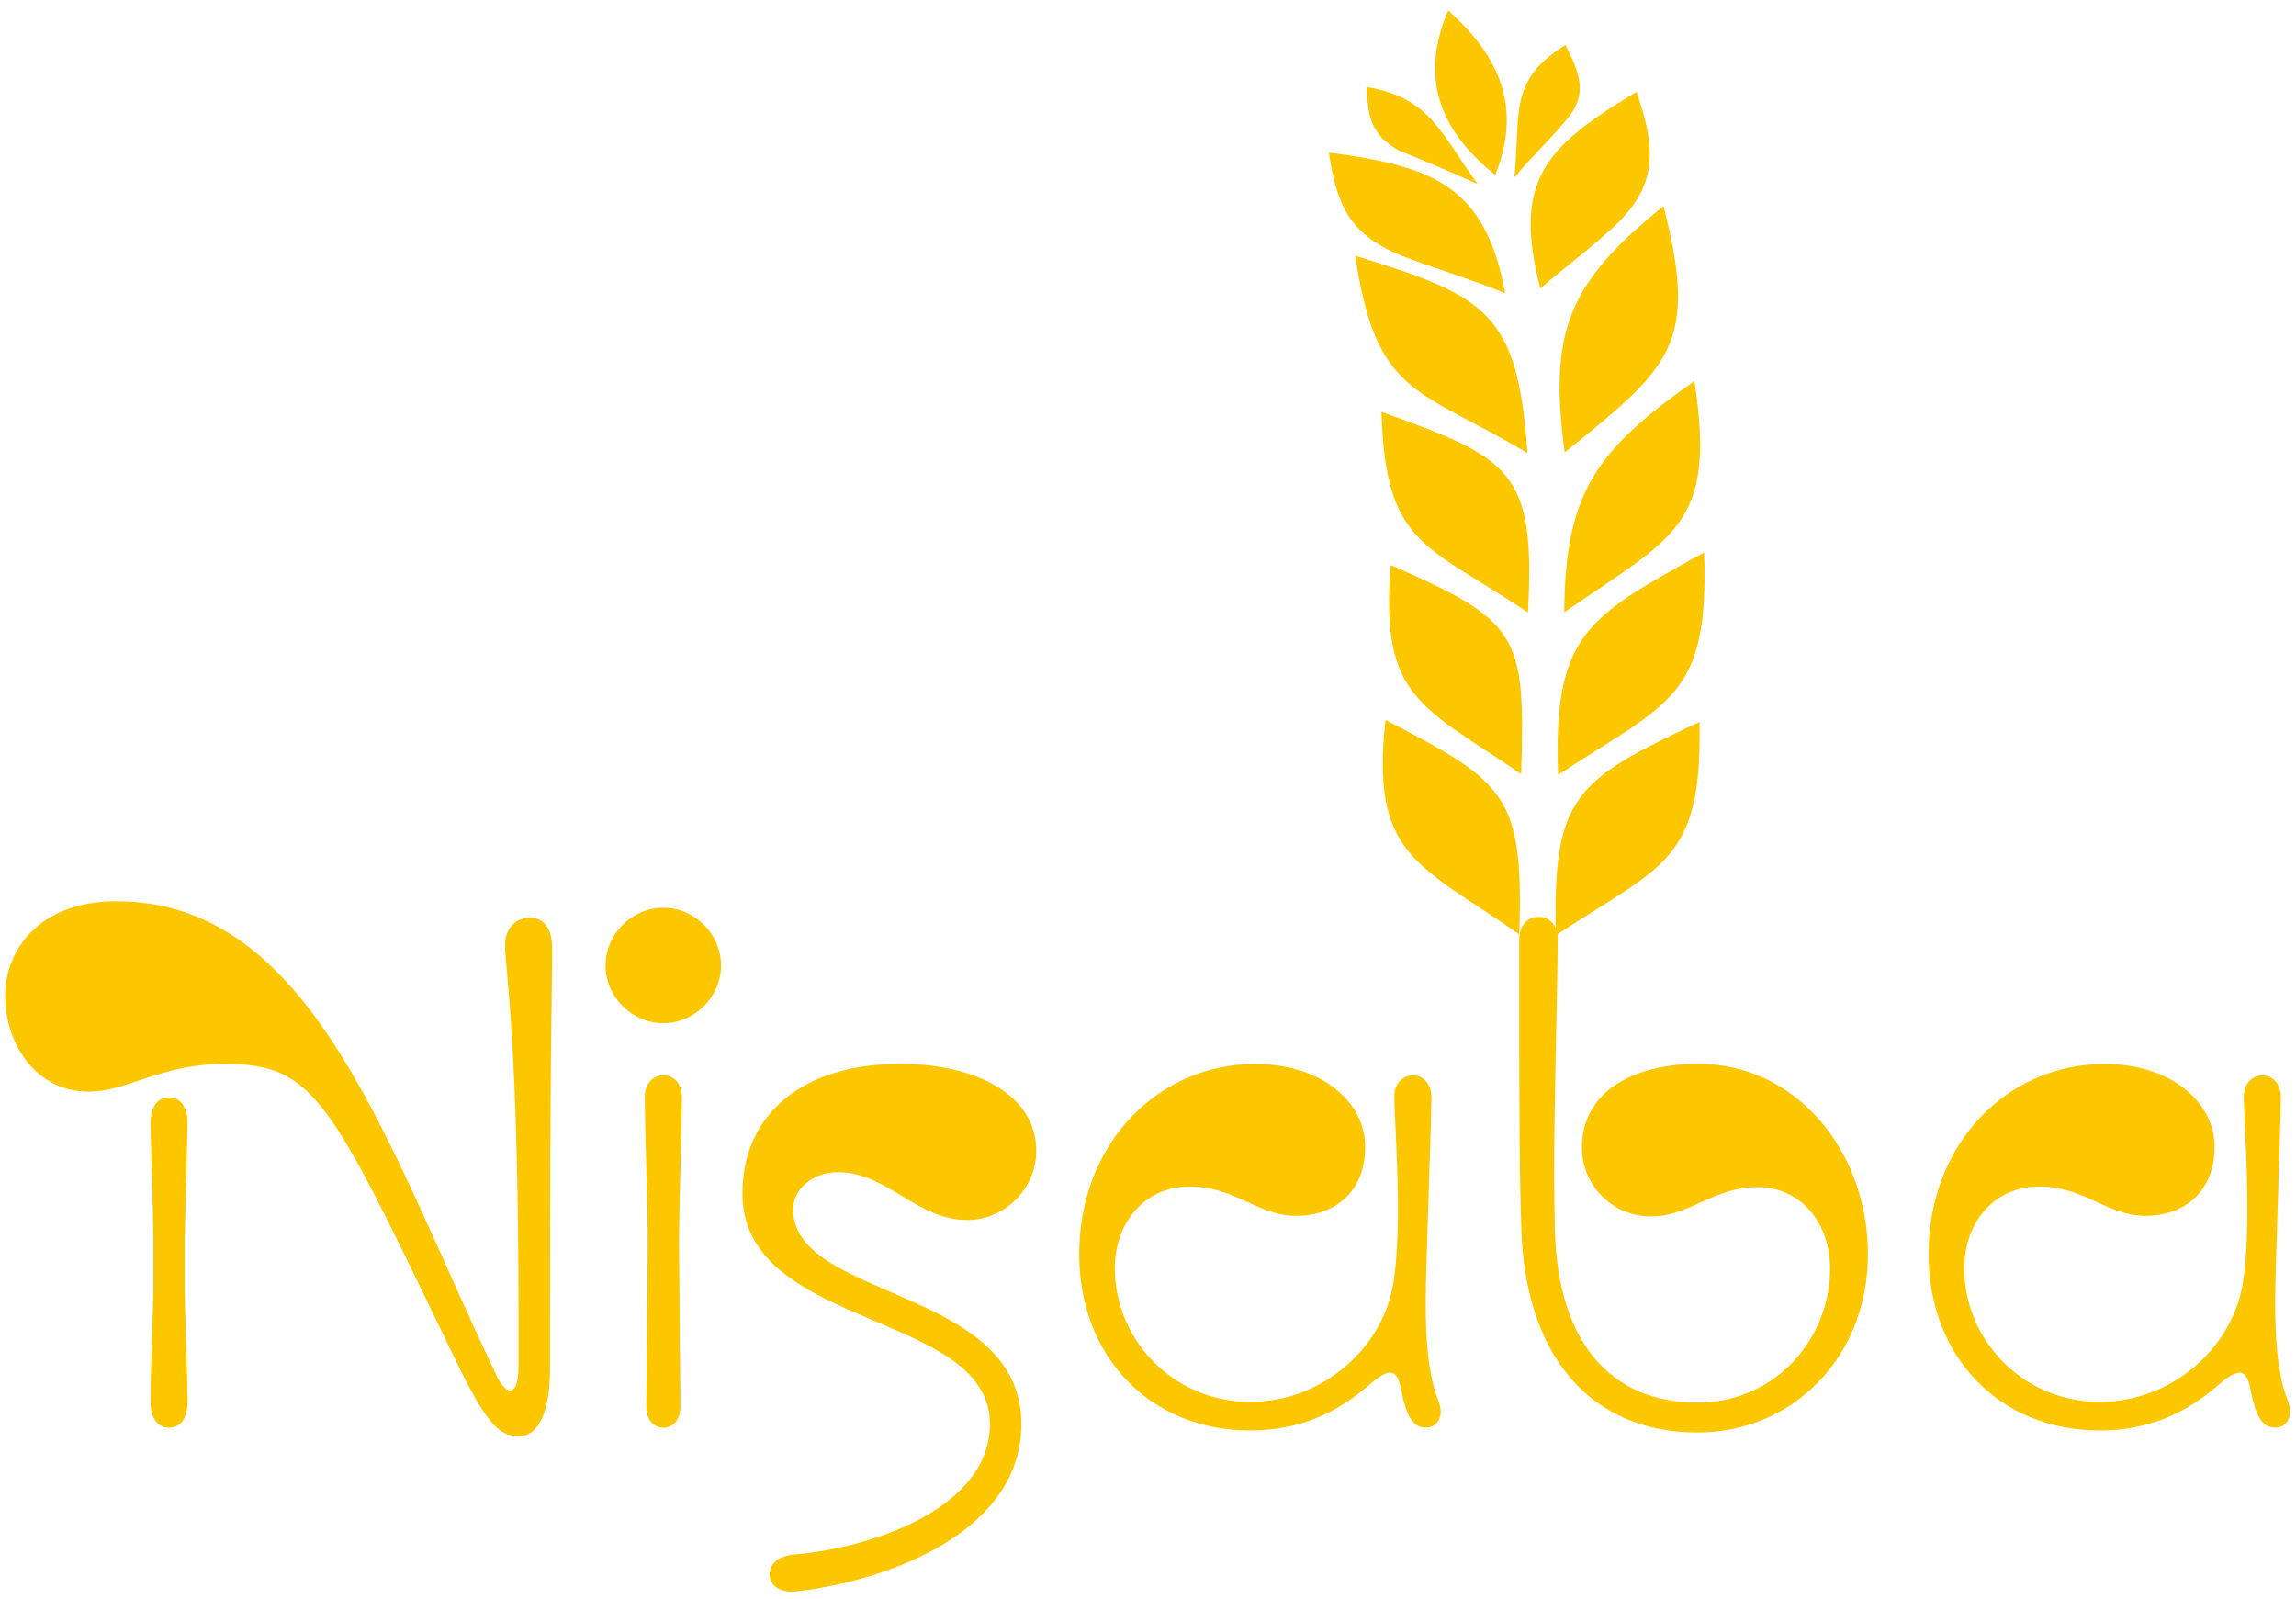
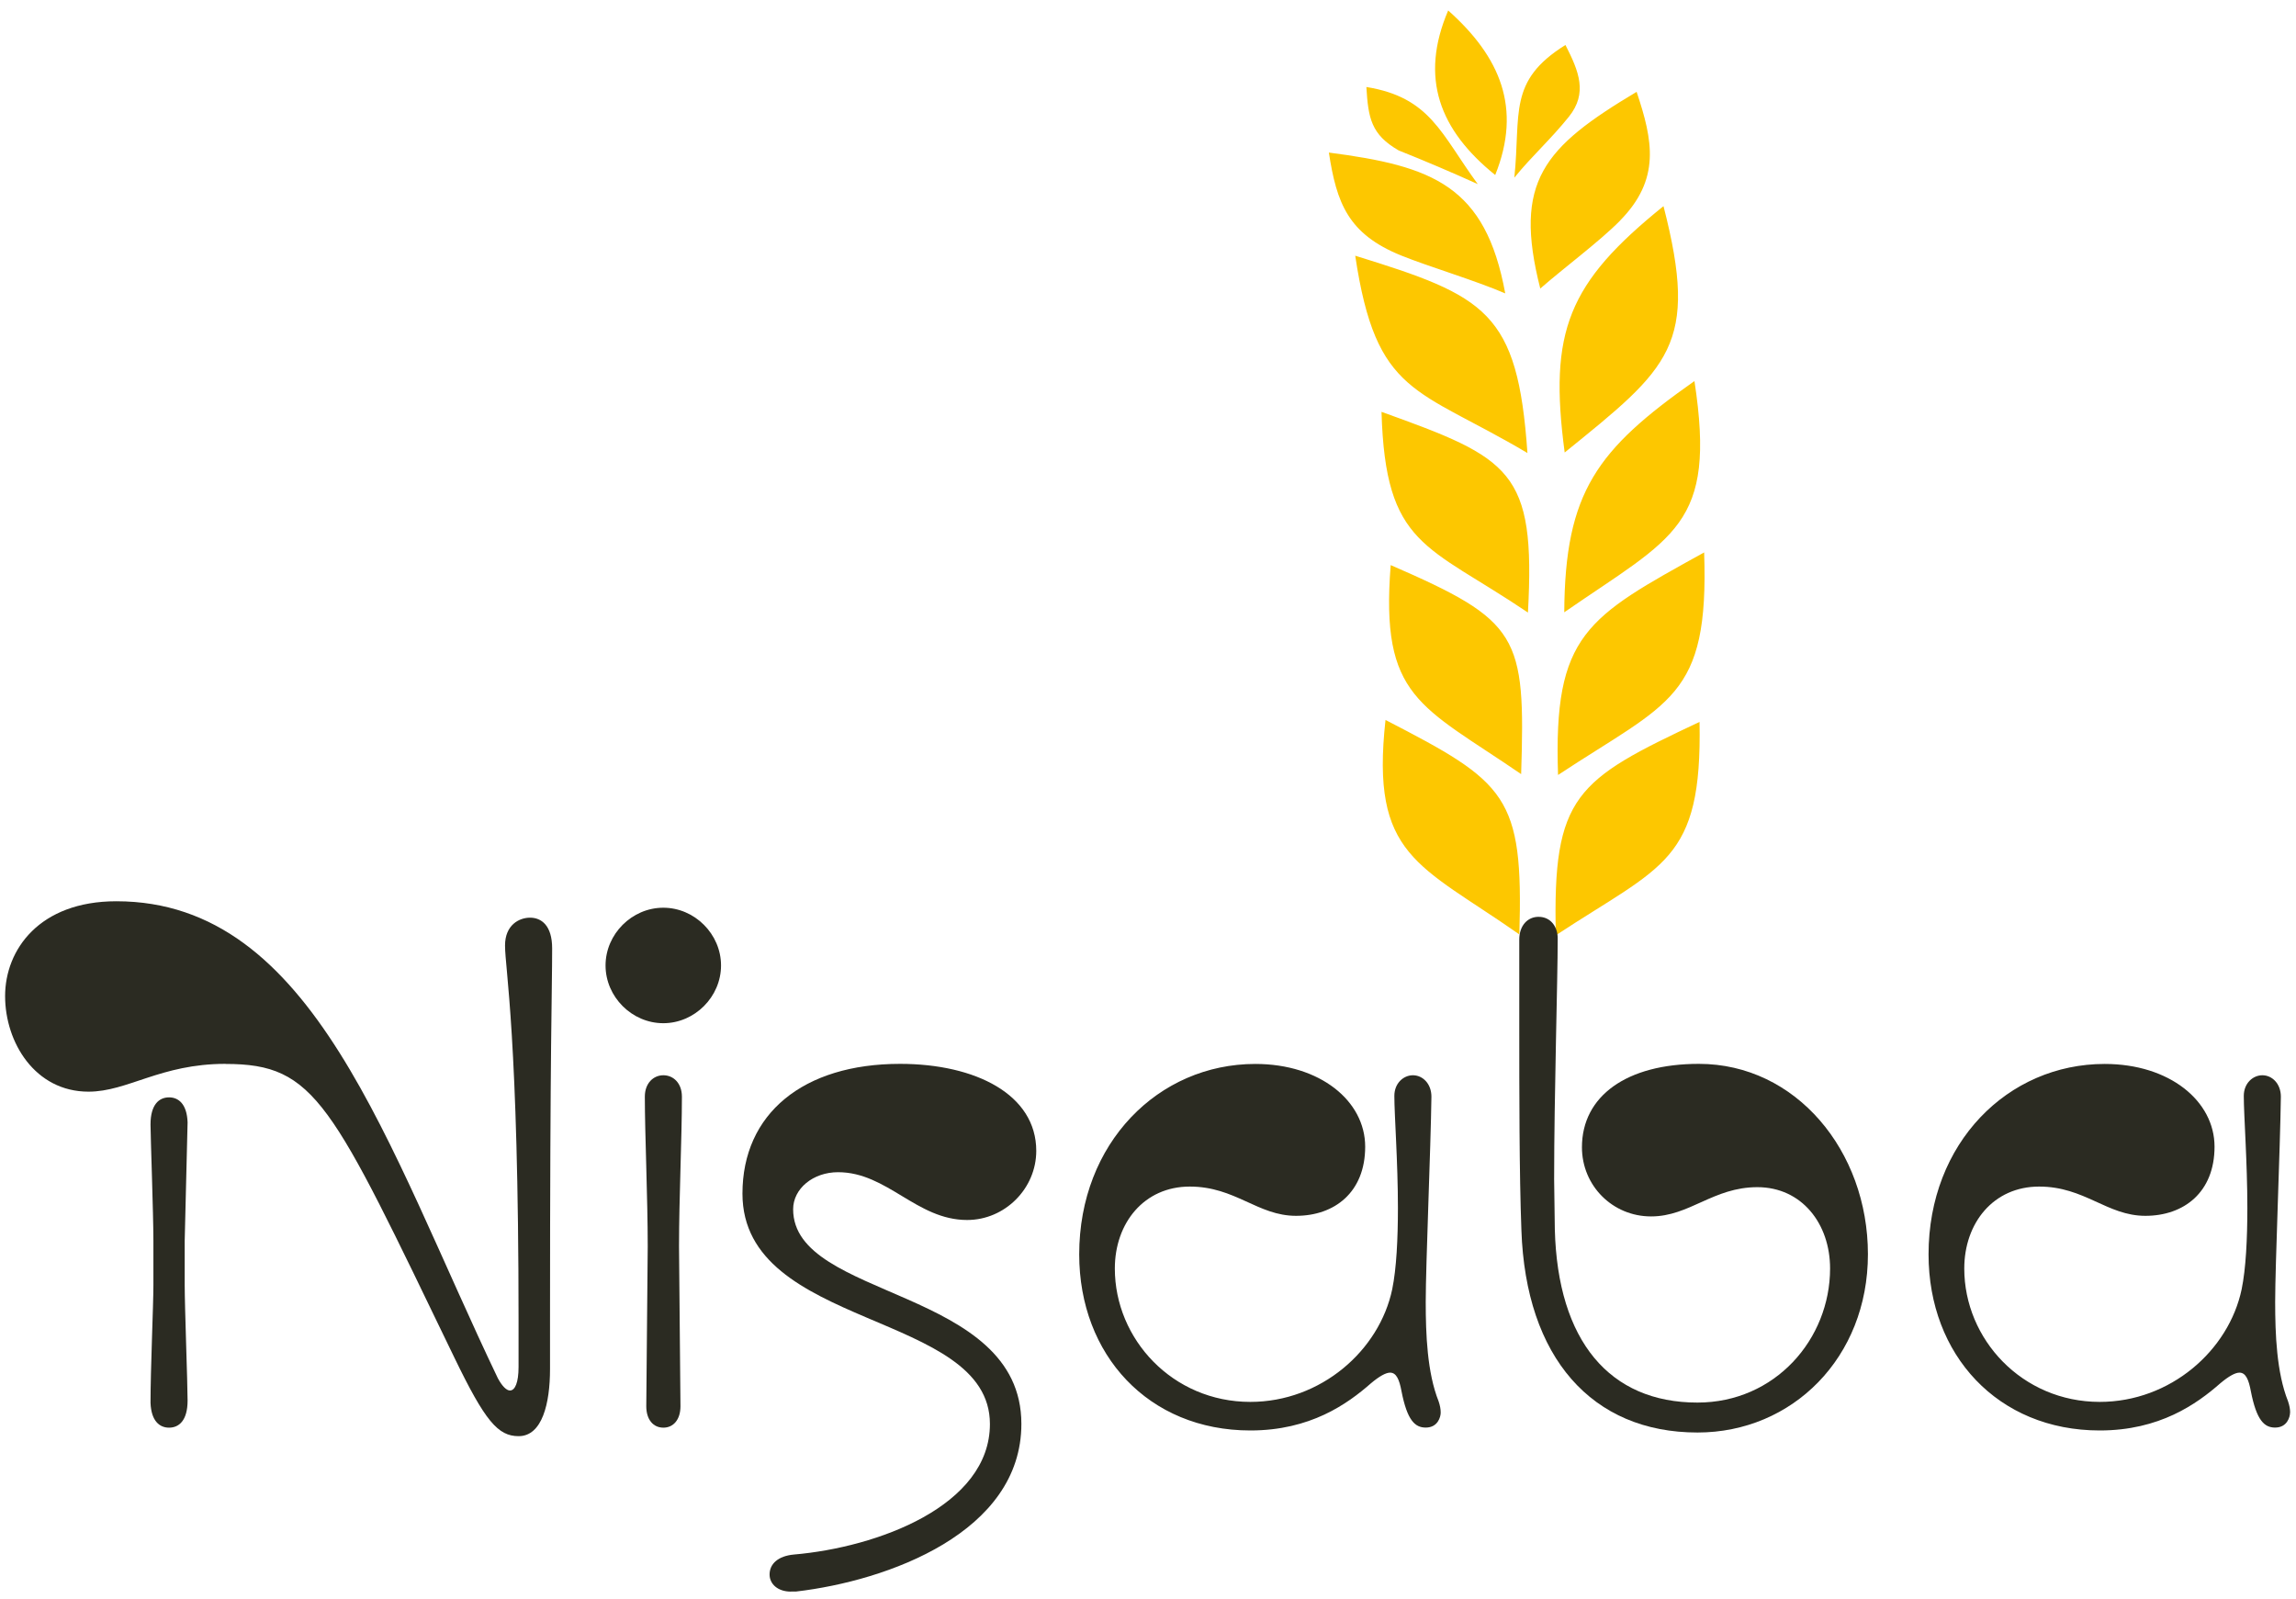
<svg xmlns="http://www.w3.org/2000/svg" viewBox="14 44 270 188" fill="none">
  <path fill="#fdc700" d="M191.01,78.5c-3.52-1.52-9.07-3.17-12.25-4.46-6.24-2.53-7.58-6.17-8.49-12.1,12.24,1.59,18.42,3.9,20.74,16.56ZM204.51,69.94c4.79-4.87,3.87-9.4,1.95-15.14-10.91,6.52-14.55,10.5-11.33,23.13,2.8-2.45,6.96-5.53,9.38-7.98ZM209.62,68.24c-11.22,9.05-13.52,14.7-11.62,28.97,12.35-10,15.84-12.58,11.62-28.97ZM173.37,74.07c2.47,16.52,7.21,15.47,20.25,23.2-1.15-16.65-4.87-18.44-20.25-23.2ZM184.3,45.23c-3.39,7.94-1.02,14.07,5.53,19.35,3.16-7.87.6-13.89-5.53-19.35ZM213.26,88.81c-11.44,8.05-15.23,13.01-15.31,27.19,12.91-8.93,17.92-10.12,15.31-27.19ZM176.46,92.43c.46,15.88,5.3,15.55,17.22,23.6.92-16.73-2.01-18.13-17.22-23.6ZM214.4,108.96c-13.79,7.64-17.75,9.58-17.18,26.17,13.08-8.64,17.77-8.97,17.18-26.17ZM177.54,110.45c-1.23,15.65,3.48,16.45,15.34,24.58.52-16.36-.18-17.99-15.34-24.58ZM213.86,128.89c-14.52,6.84-17.31,8.6-16.9,25.09,12.61-8.3,17.21-8.6,16.9-25.09ZM176.93,128.66c-1.77,16.07,3.87,16.91,15.74,25.22.49-16.34-1.49-17.86-15.74-25.22ZM198.5,57.72c2.21-2.76,1.19-5.31-.41-8.43-6.81,4.24-5.23,8.07-6.01,15.6,2.13-2.62,4.21-4.42,6.42-7.17ZM187.78,65.65c-4.33-5.91-5.56-10.2-13.1-11.42.22,3.65.55,5.59,3.8,7.46,3.13,1.25,6.23,2.57,9.3,3.96Z" />
-   <path fill="#fdc700" d="M40.51,169.1c-7.63,0-11.49,3.27-16.1,3.27-6.29,0-9.81-5.79-9.81-11.24s4.03-11.15,13.08-11.15c23.23,0,31.78,28.76,44.87,56.1.5.92,1.01,1.43,1.42,1.43.59,0,1.01-.92,1.01-2.77v-5.45c0-33.46-1.59-41.34-1.59-44.11,0-2.43,1.68-3.27,2.94-3.27,1.34,0,2.6.92,2.6,3.61,0,5.2-.25,10.99-.25,43.78v5.7c0,4.03-.92,7.88-3.69,7.88-2.43,0-3.94-1.76-7.55-9.22-14.51-30.02-16.27-34.55-26.92-34.55ZM31.7,176.23c0-2.35,1.01-3.19,2.18-3.19,1.09,0,2.1.75,2.18,2.94l-.34,13.92v5.2c0,2.6.34,11.57.34,13.59,0,2.35-1.01,3.19-2.18,3.19-1.09,0-2.1-.75-2.18-2.93,0-3.94.34-11.49.34-13.84v-5.2c0-3.1-.34-12.41-.34-13.67Z" />
-   <path fill="#fdc700" d="M85.21,157.53c0-3.69,3.1-6.79,6.79-6.79s6.79,3.1,6.79,6.79-3.1,6.79-6.79,6.79-6.79-3.1-6.79-6.79ZM92.01,170.44c1.17,0,2.18.92,2.18,2.52,0,4.86-.34,11.99-.34,17.61l.17,18.79c0,1.59-.84,2.52-2.01,2.52s-2.01-.92-2.01-2.52l.17-18.79c0-5.7-.34-13.25-.34-17.61,0-1.59,1.01-2.52,2.18-2.52Z" />
-   <path fill="#fdc700" d="M107.02,231.16c-1.59,0-2.52-.92-2.52-2.01,0-1.26,1.01-2.18,2.85-2.35,9.81-.84,23.06-5.7,23.06-15.35,0-13.33-29.1-11.07-29.1-27.09,0-9.39,7.13-15.26,18.53-15.26,8.89,0,16.02,3.61,16.02,10.23,0,4.44-3.69,8.13-8.13,8.13-5.95,0-9.39-5.62-15.18-5.62-2.93,0-5.28,1.93-5.28,4.36,0,10.65,26.84,9.14,26.84,25.24,0,12.75-15.68,18.45-26.5,19.71h-.59Z" />
-   <path fill="#fdc700" d="M183.42,210.11c0,.5-.33,1.76-1.76,1.76-1.26,0-2.18-.84-2.85-4.28-.25-1.34-.59-2.18-1.34-2.18-.5,0-1.26.42-2.26,1.26-2.77,2.43-7.13,5.54-14.17,5.54-11.99,0-20.13-8.89-20.13-20.71,0-13.08,9.31-22.39,20.71-22.39,7.63,0,12.92,4.36,12.92,9.73s-3.61,8.13-8.13,8.13-7.13-3.44-12.5-3.44-8.81,4.28-8.81,9.64c0,8.3,6.79,15.68,15.93,15.68,8.3,0,15.18-6.04,16.69-13.25.5-2.43.67-5.96.67-9.56,0-5.37-.42-10.9-.42-13.17,0-1.51,1.09-2.43,2.18-2.43,1.17,0,2.18,1.01,2.18,2.52-.08,6.04-.67,19.79-.67,24.15,0,3.77.17,8.3,1.51,11.66.17.5.25.92.25,1.34Z" />
-   <path fill="#fdc700" d="M213.61,208.93c9.14,0,15.6-7.46,15.6-15.77,0-5.28-3.35-9.56-8.55-9.56s-7.97,3.44-12.5,3.44-8.13-3.61-8.13-8.13c0-6.04,5.28-9.81,13.75-9.81,11.41,0,19.88,10.23,19.88,22.39s-8.89,20.96-20.04,20.96c-12.41,0-20.21-8.8-20.71-23.82-.25-6.54-.25-16.27-.25-24.24v-9.9c0-1.68,1.01-2.68,2.26-2.68,1.51,0,2.26,1.26,2.26,2.52,0,5.03-.42,18.37-.42,28.35l.08,5.87c.33,13.17,6.46,20.38,16.77,20.38Z" />
-   <path fill="#fdc700" d="M283.3,210.11c0,.5-.33,1.76-1.76,1.76-1.26,0-2.18-.84-2.85-4.28-.25-1.34-.59-2.18-1.34-2.18-.5,0-1.26.42-2.26,1.26-2.77,2.43-7.13,5.54-14.17,5.54-11.99,0-20.13-8.89-20.13-20.71,0-13.08,9.31-22.39,20.71-22.39,7.63,0,12.92,4.36,12.92,9.73s-3.61,8.13-8.13,8.13-7.13-3.44-12.5-3.44-8.8,4.28-8.8,9.64c0,8.3,6.79,15.68,15.93,15.68,8.3,0,15.18-6.04,16.69-13.25.5-2.43.67-5.96.67-9.56,0-5.37-.42-10.9-.42-13.17,0-1.51,1.09-2.43,2.18-2.43,1.17,0,2.18,1.01,2.18,2.52-.08,6.04-.67,19.79-.67,24.15,0,3.77.17,8.3,1.51,11.66.17.5.25.92.25,1.34Z" />
+   <path fill="#2b2b22" d="M40.51,169.1c-7.63,0-11.49,3.27-16.1,3.27-6.29,0-9.81-5.79-9.81-11.24s4.03-11.15,13.08-11.15c23.23,0,31.78,28.76,44.87,56.1.5.92,1.01,1.43,1.42,1.43.59,0,1.01-.92,1.01-2.77v-5.45c0-33.46-1.59-41.34-1.59-44.11,0-2.43,1.68-3.27,2.94-3.27,1.34,0,2.6.92,2.6,3.61,0,5.2-.25,10.99-.25,43.78v5.7c0,4.03-.92,7.88-3.69,7.88-2.43,0-3.94-1.76-7.55-9.22-14.51-30.02-16.27-34.55-26.92-34.55ZM31.7,176.23c0-2.35,1.01-3.19,2.18-3.19,1.09,0,2.1.75,2.18,2.94l-.34,13.92v5.2c0,2.6.34,11.57.34,13.59,0,2.35-1.01,3.19-2.18,3.19-1.09,0-2.1-.75-2.18-2.93,0-3.94.34-11.49.34-13.84v-5.2c0-3.1-.34-12.41-.34-13.67Z" />
+   <path fill="#2b2b22" d="M85.21,157.53c0-3.69,3.1-6.79,6.79-6.79s6.79,3.1,6.79,6.79-3.1,6.79-6.79,6.79-6.79-3.1-6.79-6.79ZM92.01,170.44c1.17,0,2.18.92,2.18,2.52,0,4.86-.34,11.99-.34,17.61l.17,18.79c0,1.59-.84,2.52-2.01,2.52s-2.01-.92-2.01-2.52l.17-18.79c0-5.7-.34-13.25-.34-17.61,0-1.59,1.01-2.52,2.18-2.52Z" />
+   <path fill="#2b2b22" d="M107.02,231.16c-1.59,0-2.52-.92-2.52-2.01,0-1.26,1.01-2.18,2.85-2.35,9.81-.84,23.06-5.7,23.06-15.35,0-13.33-29.1-11.07-29.1-27.09,0-9.39,7.13-15.26,18.53-15.26,8.89,0,16.02,3.61,16.02,10.23,0,4.44-3.69,8.13-8.13,8.13-5.95,0-9.39-5.62-15.18-5.62-2.93,0-5.28,1.93-5.28,4.36,0,10.65,26.84,9.14,26.84,25.24,0,12.75-15.68,18.45-26.5,19.71h-.59Z" />
+   <path fill="#2b2b22" d="M183.42,210.11c0,.5-.33,1.76-1.76,1.76-1.26,0-2.18-.84-2.85-4.28-.25-1.34-.59-2.18-1.34-2.18-.5,0-1.26.42-2.26,1.26-2.77,2.43-7.13,5.54-14.17,5.54-11.99,0-20.13-8.89-20.13-20.71,0-13.08,9.31-22.39,20.71-22.39,7.63,0,12.92,4.36,12.92,9.73s-3.61,8.13-8.13,8.13-7.13-3.44-12.5-3.44-8.81,4.28-8.81,9.64c0,8.3,6.79,15.68,15.93,15.68,8.3,0,15.18-6.04,16.69-13.25.5-2.43.67-5.96.67-9.56,0-5.37-.42-10.9-.42-13.17,0-1.51,1.09-2.43,2.18-2.43,1.17,0,2.18,1.01,2.18,2.52-.08,6.04-.67,19.79-.67,24.15,0,3.77.17,8.3,1.51,11.66.17.5.25.92.25,1.34Z" />
+   <path fill="#2b2b22" d="M213.61,208.93c9.14,0,15.6-7.46,15.6-15.77,0-5.28-3.35-9.56-8.55-9.56s-7.97,3.44-12.5,3.44-8.13-3.61-8.13-8.13c0-6.04,5.28-9.81,13.75-9.81,11.41,0,19.88,10.23,19.88,22.39s-8.89,20.96-20.04,20.96c-12.41,0-20.21-8.8-20.71-23.82-.25-6.54-.25-16.27-.25-24.24v-9.9c0-1.68,1.01-2.68,2.26-2.68,1.51,0,2.26,1.26,2.26,2.52,0,5.03-.42,18.37-.42,28.35l.08,5.87c.33,13.17,6.46,20.38,16.77,20.38Z" />
+   <path fill="#2b2b22" d="M283.3,210.11c0,.5-.33,1.76-1.76,1.76-1.26,0-2.18-.84-2.85-4.28-.25-1.34-.59-2.18-1.34-2.18-.5,0-1.26.42-2.26,1.26-2.77,2.43-7.13,5.54-14.17,5.54-11.99,0-20.13-8.89-20.13-20.71,0-13.08,9.31-22.39,20.71-22.39,7.63,0,12.92,4.36,12.92,9.73s-3.61,8.13-8.13,8.13-7.13-3.44-12.5-3.44-8.8,4.28-8.8,9.64c0,8.3,6.79,15.68,15.93,15.68,8.3,0,15.18-6.04,16.69-13.25.5-2.43.67-5.96.67-9.56,0-5.37-.42-10.9-.42-13.17,0-1.51,1.09-2.43,2.18-2.43,1.17,0,2.18,1.01,2.18,2.52-.08,6.04-.67,19.79-.67,24.15,0,3.77.17,8.3,1.51,11.66.17.5.25.92.25,1.34Z" />
</svg>
